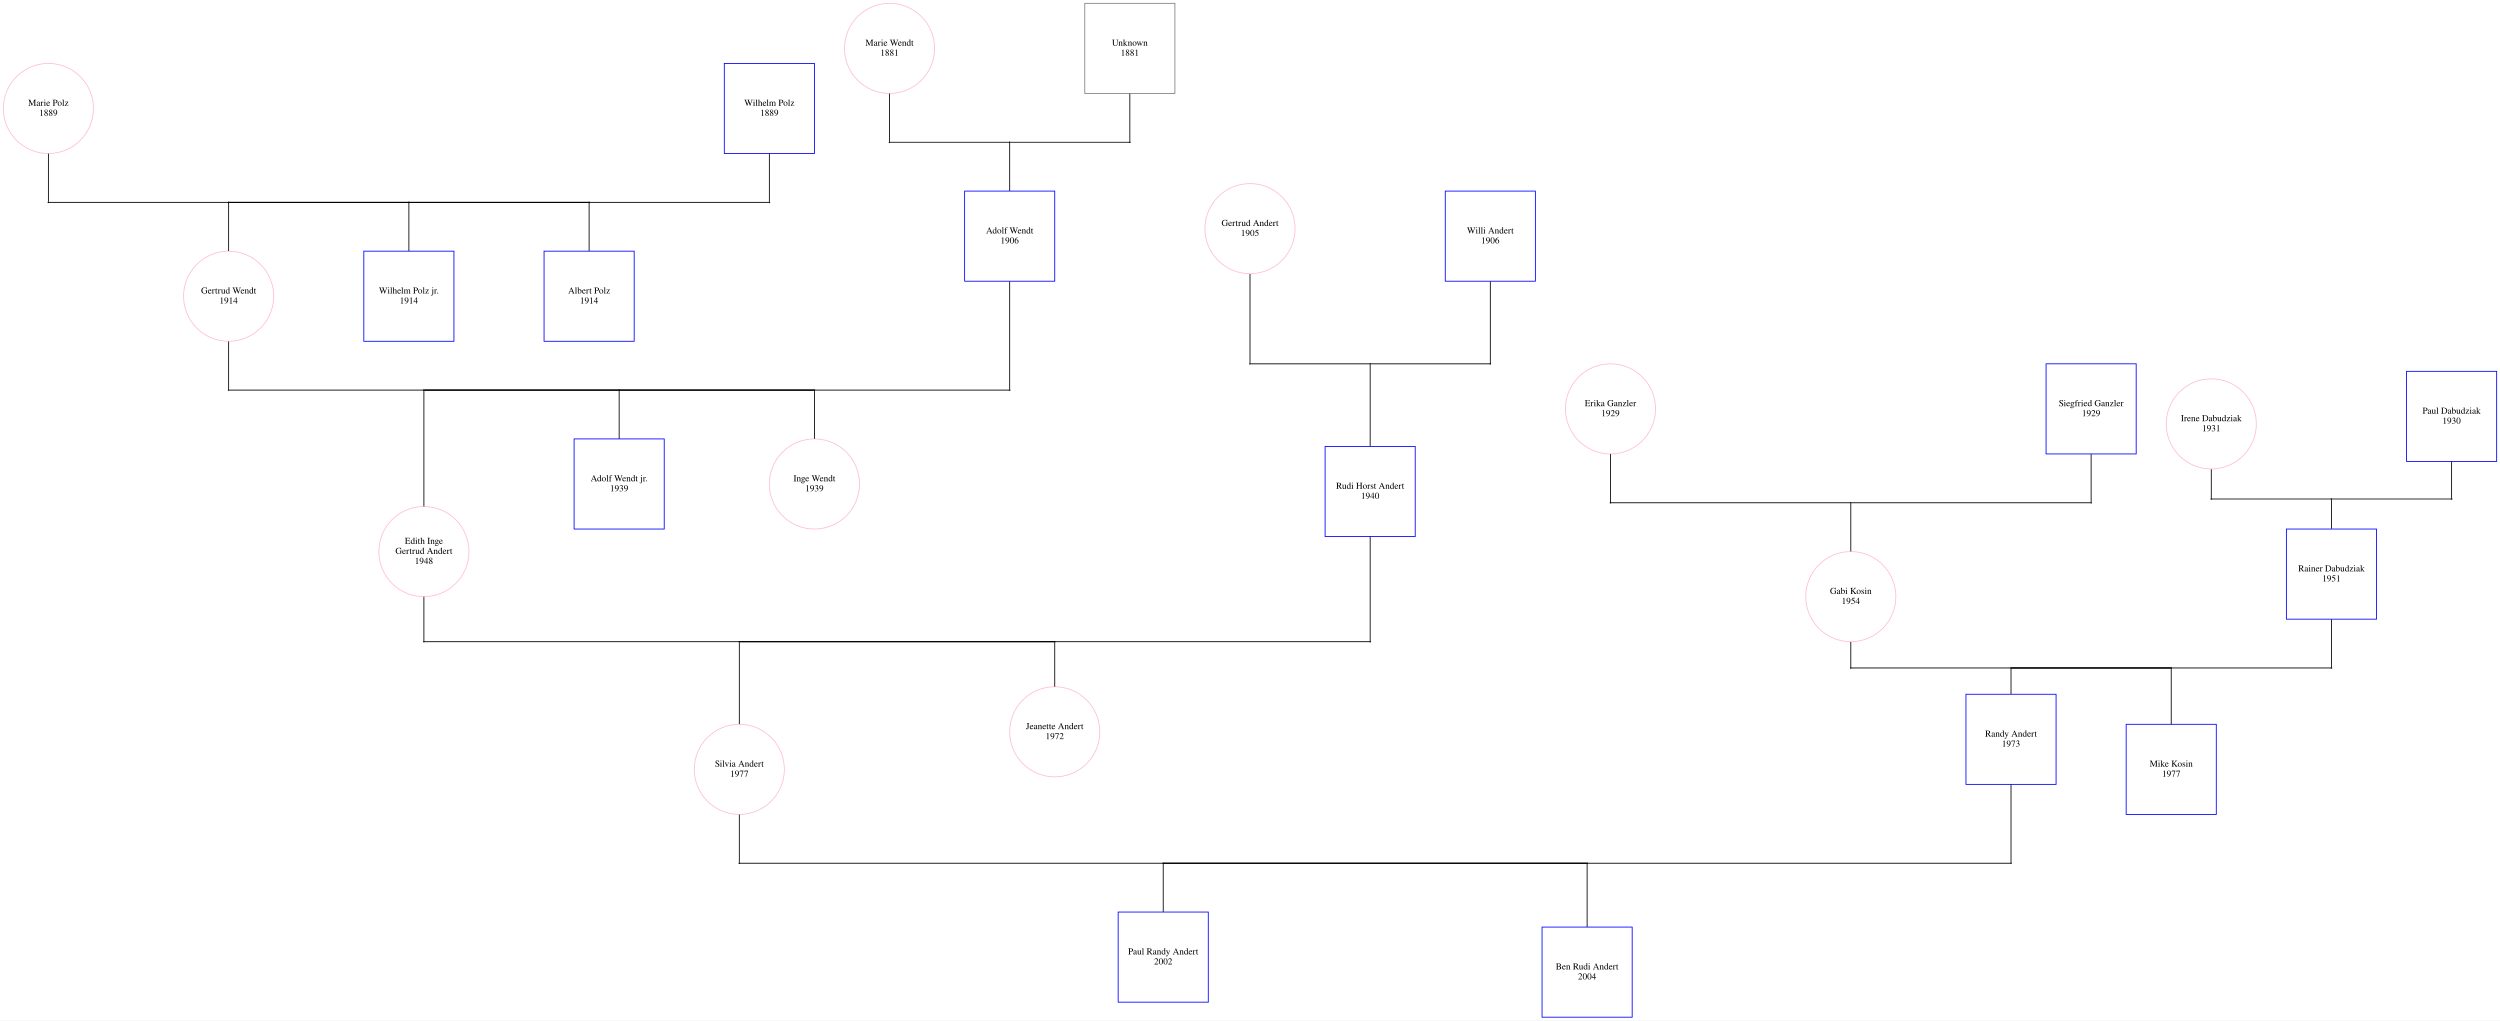
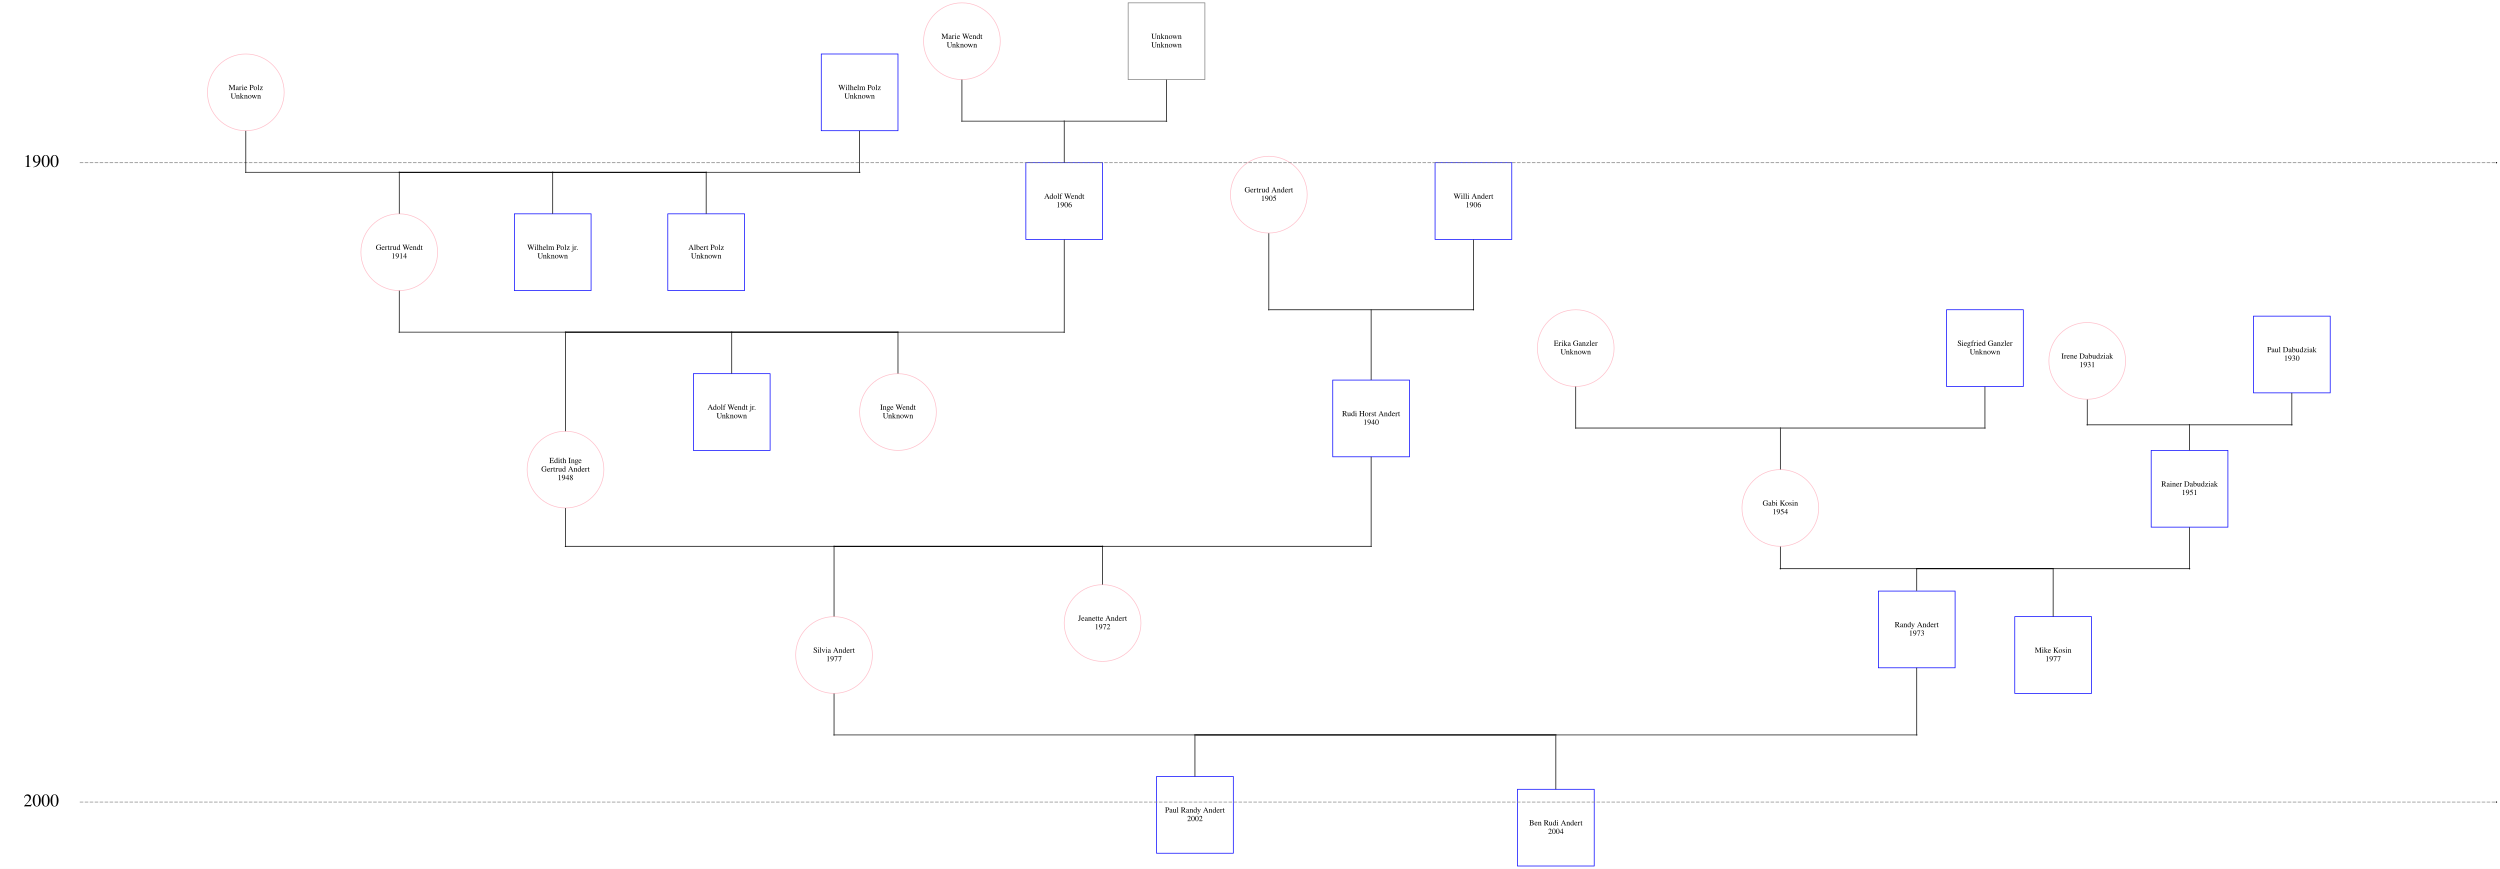
- <svg xmlns="http://www.w3.org/2000/svg" width="2996pt" height="1223pt" viewBox="0.00 0.00 2996.00 1223.00">
+ <svg xmlns="http://www.w3.org/2000/svg" width="3519pt" height="1223pt" viewBox="0.00 0.00 3519.00 1223.00">
  <g id="graph0" class="graph" transform="scale(1 1) rotate(0) translate(4 1219)">
-     <polygon fill="white" stroke="transparent" points="-4,4 -4,-1219 2992,-1219 2992,4 -4,4" />
+     <polygon fill="white" stroke="transparent" points="-4,4 -4,-1219 3515,-1219 3515,4 -4,4" />
    <g id="node1" class="node">
-       <ellipse fill="none" stroke="pink" cx="54" cy="-1089" rx="54" ry="54" />
-       <text text-anchor="middle" x="54" y="-1092.2" font-family="Times,serif" font-size="11.00">Marie Polz</text>
-       <text text-anchor="middle" x="54" y="-1080.2" font-family="Times,serif" font-size="11.00">1889</text>
+       <polygon fill="none" stroke="blue" points="2240,-108 2132,-108 2132,0 2240,0 2240,-108" />
+       <text text-anchor="middle" x="2186" y="-57.2" font-family="Times,serif" font-size="11.00">Ben Rudi Andert</text>
+       <text text-anchor="middle" x="2186" y="-45.2" font-family="Times,serif" font-size="11.00">2004</text>
    </g>
    <g id="node2" class="node">
-       <ellipse fill="none" stroke="pink" cx="1062" cy="-1161" rx="54" ry="54" />
-       <text text-anchor="middle" x="1062" y="-1164.2" font-family="Times,serif" font-size="11.00">Marie Wendt</text>
-       <text text-anchor="middle" x="1062" y="-1152.2" font-family="Times,serif" font-size="11.00">1881</text>
+       <polygon fill="none" stroke="blue" points="1980,-684 1872,-684 1872,-576 1980,-576 1980,-684" />
+       <text text-anchor="middle" x="1926" y="-633.2" font-family="Times,serif" font-size="11.00">Rudi Horst Andert</text>
+       <text text-anchor="middle" x="1926" y="-621.2" font-family="Times,serif" font-size="11.00">1940</text>
+     </g>
+     <g id="node35" class="node">
+       <ellipse fill="none" stroke="black" cx="1926" cy="-450" rx="0.5" ry="0.5" />
+     </g>
+     <g id="edge10" class="edge">
+       <path fill="none" stroke="black" d="M1926,-575.99C1926,-526.29 1926,-459.04 1926,-450.83" />
    </g>
    <g id="node3" class="node">
-       <ellipse fill="none" stroke="pink" cx="270" cy="-864" rx="54" ry="54" />
-       <text text-anchor="middle" x="270" y="-867.2" font-family="Times,serif" font-size="11.00">Gertrud Wendt</text>
-       <text text-anchor="middle" x="270" y="-855.2" font-family="Times,serif" font-size="11.00">1914</text>
+       <polygon fill="none" stroke="blue" points="1260,-1143 1152,-1143 1152,-1035 1260,-1035 1260,-1143" />
+       <text text-anchor="middle" x="1206" y="-1092.2" font-family="Times,serif" font-size="11.00">Wilhelm Polz</text>
+       <text text-anchor="middle" x="1206" y="-1080.2" font-family="Times,serif" font-size="11.00">Unknown</text>
+     </g>
+     <g id="node44" class="node">
+       <ellipse fill="none" stroke="black" cx="1206" cy="-976.5" rx="0.5" ry="0.5" />
+     </g>
+     <g id="edge26" class="edge">
+       <path fill="none" stroke="black" d="M1206,-1034.73C1206,-1008.66 1206,-982.02 1206,-977.25" />
    </g>
    <g id="node4" class="node">
-       <polygon fill="none" stroke="blue" points="2556,-783 2448,-783 2448,-675 2556,-675 2556,-783" />
-       <text text-anchor="middle" x="2502" y="-732.2" font-family="Times,serif" font-size="11.00">Siegfried Ganzler</text>
-       <text text-anchor="middle" x="2502" y="-720.2" font-family="Times,serif" font-size="11.00">1929</text>
+       <ellipse fill="none" stroke="pink" cx="1782" cy="-945" rx="54" ry="54" />
+       <text text-anchor="middle" x="1782" y="-948.2" font-family="Times,serif" font-size="11.00">Gertrud Andert</text>
+       <text text-anchor="middle" x="1782" y="-936.2" font-family="Times,serif" font-size="11.00">1905</text>
+     </g>
+     <g id="node5" class="node">
+       <ellipse fill="none" stroke="pink" cx="2934" cy="-711" rx="54" ry="54" />
+       <text text-anchor="middle" x="2934" y="-714.2" font-family="Times,serif" font-size="11.00">Irene Dabudziak</text>
+       <text text-anchor="middle" x="2934" y="-702.2" font-family="Times,serif" font-size="11.00">1931</text>
+     </g>
+     <g id="node6" class="node">
+       <ellipse fill="none" stroke="pink" cx="2502" cy="-504" rx="54" ry="54" />
+       <text text-anchor="middle" x="2502" y="-507.2" font-family="Times,serif" font-size="11.00">Gabi Kosin</text>
+       <text text-anchor="middle" x="2502" y="-495.2" font-family="Times,serif" font-size="11.00">1954</text>
+     </g>
+     <g id="node7" class="node">
+       <polygon fill="none" stroke="blue" points="2124,-990 2016,-990 2016,-882 2124,-882 2124,-990" />
+       <text text-anchor="middle" x="2070" y="-939.2" font-family="Times,serif" font-size="11.00">Willi Andert</text>
+       <text text-anchor="middle" x="2070" y="-927.2" font-family="Times,serif" font-size="11.00">1906</text>
+     </g>
+     <g id="node52" class="node">
+       <ellipse fill="none" stroke="black" cx="2070" cy="-783" rx="0.5" ry="0.5" />
+     </g>
+     <g id="edge40" class="edge">
+       <path fill="none" stroke="black" d="M2070,-881.63C2070,-840.4 2070,-789.79 2070,-783.62" />
+     </g>
+     <g id="node8" class="node">
+       <ellipse fill="none" stroke="pink" cx="2214" cy="-729" rx="54" ry="54" />
+       <text text-anchor="middle" x="2214" y="-732.2" font-family="Times,serif" font-size="11.00">Erika Ganzler</text>
+       <text text-anchor="middle" x="2214" y="-720.2" font-family="Times,serif" font-size="11.00">Unknown</text>
+     </g>
+     <g id="node9" class="node">
+       <ellipse fill="none" stroke="pink" cx="558" cy="-864" rx="54" ry="54" />
+       <text text-anchor="middle" x="558" y="-867.2" font-family="Times,serif" font-size="11.00">Gertrud Wendt</text>
+       <text text-anchor="middle" x="558" y="-855.2" font-family="Times,serif" font-size="11.00">1914</text>
+     </g>
+     <g id="node10" class="node">
+       <ellipse fill="none" stroke="pink" cx="792" cy="-558" rx="54" ry="54" />
+       <text text-anchor="middle" x="792" y="-567.2" font-family="Times,serif" font-size="11.00">Edith Inge</text>
+       <text text-anchor="middle" x="792" y="-555.2" font-family="Times,serif" font-size="11.00">Gertrud Andert </text>
+       <text text-anchor="middle" x="792" y="-543.2" font-family="Times,serif" font-size="11.00">1948</text>
+     </g>
+     <g id="node11" class="node">
+       <polygon fill="none" stroke="blue" points="2844,-783 2736,-783 2736,-675 2844,-675 2844,-783" />
+       <text text-anchor="middle" x="2790" y="-732.2" font-family="Times,serif" font-size="11.00">Siegfried Ganzler</text>
+       <text text-anchor="middle" x="2790" y="-720.2" font-family="Times,serif" font-size="11.00">Unknown</text>
+     </g>
+     <g id="node59" class="node">
+       <ellipse fill="none" stroke="black" cx="2790" cy="-616.5" rx="0.5" ry="0.5" />
+     </g>
+     <g id="edge52" class="edge">
+       <path fill="none" stroke="black" d="M2790,-674.73C2790,-648.66 2790,-622.02 2790,-617.25" />
+     </g>
+     <g id="node12" class="node">
+       <polygon fill="none" stroke="blue" points="828,-918 720,-918 720,-810 828,-810 828,-918" />
+       <text text-anchor="middle" x="774" y="-867.2" font-family="Times,serif" font-size="11.00">Wilhelm Polz jr.</text>
+       <text text-anchor="middle" x="774" y="-855.2" font-family="Times,serif" font-size="11.00">Unknown</text>
+     </g>
+     <g id="node13" class="node">
+       <polygon fill="none" stroke="blue" points="3132,-585 3024,-585 3024,-477 3132,-477 3132,-585" />
+       <text text-anchor="middle" x="3078" y="-534.2" font-family="Times,serif" font-size="11.00">Rainer Dabudziak</text>
+       <text text-anchor="middle" x="3078" y="-522.2" font-family="Times,serif" font-size="11.00">1951</text>
    </g>
    <g id="node55" class="node">
+       <ellipse fill="none" stroke="black" cx="3078" cy="-418.5" rx="0.5" ry="0.5" />
+     </g>
+     <g id="edge45" class="edge">
+       <path fill="none" stroke="black" d="M3078,-476.73C3078,-450.66 3078,-424.02 3078,-419.25" />
+     </g>
+     <g id="node14" class="node">
+       <polygon fill="none" stroke="blue" points="3276,-774 3168,-774 3168,-666 3276,-666 3276,-774" />
+       <text text-anchor="middle" x="3222" y="-723.2" font-family="Times,serif" font-size="11.00">Paul Dabudziak</text>
+       <text text-anchor="middle" x="3222" y="-711.2" font-family="Times,serif" font-size="11.00">1930</text>
+     </g>
+     <g id="node62" class="node">
+       <ellipse fill="none" stroke="black" cx="3222" cy="-621" rx="0.5" ry="0.5" />
+     </g>
+     <g id="edge57" class="edge">
+       <path fill="none" stroke="black" d="M3222,-665.87C3222,-644.92 3222,-625.09 3222,-621.56" />
+     </g>
+     <g id="node15" class="node">
+       <ellipse fill="none" stroke="pink" cx="1170" cy="-297" rx="54" ry="54" />
+       <text text-anchor="middle" x="1170" y="-300.2" font-family="Times,serif" font-size="11.00">Silvia Andert</text>
+       <text text-anchor="middle" x="1170" y="-288.2" font-family="Times,serif" font-size="11.00">1977</text>
+     </g>
+     <g id="node16" class="node">
+       <ellipse fill="none" stroke="pink" cx="342" cy="-1089" rx="54" ry="54" />
+       <text text-anchor="middle" x="342" y="-1092.2" font-family="Times,serif" font-size="11.00">Marie Polz</text>
+       <text text-anchor="middle" x="342" y="-1080.2" font-family="Times,serif" font-size="11.00">Unknown</text>
+     </g>
+     <g id="node17" class="node">
+       <polygon fill="none" stroke="blue" points="1548,-990 1440,-990 1440,-882 1548,-882 1548,-990" />
+       <text text-anchor="middle" x="1494" y="-939.2" font-family="Times,serif" font-size="11.00">Adolf Wendt</text>
+       <text text-anchor="middle" x="1494" y="-927.2" font-family="Times,serif" font-size="11.00">1906</text>
+     </g>
+     <g id="node39" class="node">
+       <ellipse fill="none" stroke="black" cx="1494" cy="-751.5" rx="0.5" ry="0.5" />
+     </g>
+     <g id="edge17" class="edge">
+       <path fill="none" stroke="black" d="M1494,-881.64C1494,-830.62 1494,-760.88 1494,-752.36" />
+     </g>
+     <g id="node18" class="node">
+       <ellipse fill="none" stroke="pink" cx="1260" cy="-639" rx="54" ry="54" />
+       <text text-anchor="middle" x="1260" y="-642.2" font-family="Times,serif" font-size="11.00">Inge Wendt</text>
+       <text text-anchor="middle" x="1260" y="-630.2" font-family="Times,serif" font-size="11.00">Unknown</text>
+     </g>
+     <g id="node19" class="node">
+       <ellipse fill="none" stroke="pink" cx="1548" cy="-342" rx="54" ry="54" />
+       <text text-anchor="middle" x="1548" y="-345.2" font-family="Times,serif" font-size="11.00">Jeanette Andert</text>
+       <text text-anchor="middle" x="1548" y="-333.2" font-family="Times,serif" font-size="11.00">1972</text>
+     </g>
+     <g id="node20" class="node">
+       <polygon fill="none" stroke="blue" points="1044,-918 936,-918 936,-810 1044,-810 1044,-918" />
+       <text text-anchor="middle" x="990" y="-867.2" font-family="Times,serif" font-size="11.00">Albert Polz</text>
+       <text text-anchor="middle" x="990" y="-855.2" font-family="Times,serif" font-size="11.00">Unknown</text>
+     </g>
+     <g id="node21" class="node">
+       <polygon fill="none" stroke="blue" points="2748,-387 2640,-387 2640,-279 2748,-279 2748,-387" />
+       <text text-anchor="middle" x="2694" y="-336.2" font-family="Times,serif" font-size="11.00">Randy Andert</text>
+       <text text-anchor="middle" x="2694" y="-324.2" font-family="Times,serif" font-size="11.00">1973</text>
+     </g>
+     <g id="node31" class="node">
+       <ellipse fill="none" stroke="black" cx="2694" cy="-184.5" rx="0.5" ry="0.5" />
+     </g>
+     <g id="edge3" class="edge">
+       <path fill="none" stroke="black" d="M2694,-278.97C2694,-239.16 2694,-190.96 2694,-185.09" />
+     </g>
+     <g id="node22" class="node">
+       <polygon fill="none" stroke="blue" points="2940,-351 2832,-351 2832,-243 2940,-243 2940,-351" />
+       <text text-anchor="middle" x="2886" y="-300.2" font-family="Times,serif" font-size="11.00">Mike Kosin</text>
+       <text text-anchor="middle" x="2886" y="-288.2" font-family="Times,serif" font-size="11.00">1977</text>
+     </g>
+     <g id="node23" class="node">
+       <polygon fill="none" stroke="blue" points="1732,-126 1624,-126 1624,-18 1732,-18 1732,-126" />
+       <text text-anchor="middle" x="1678" y="-75.2" font-family="Times,serif" font-size="11.00">Paul Randy Andert</text>
+       <text text-anchor="middle" x="1678" y="-63.2" font-family="Times,serif" font-size="11.00">2002</text>
+     </g>
+     <g id="node24" class="node">
+       <polygon fill="none" stroke="blue" points="1080,-693 972,-693 972,-585 1080,-585 1080,-693" />
+       <text text-anchor="middle" x="1026" y="-642.2" font-family="Times,serif" font-size="11.00">Adolf Wendt jr.</text>
+       <text text-anchor="middle" x="1026" y="-630.2" font-family="Times,serif" font-size="11.00">Unknown</text>
+     </g>
+     <g id="node25" class="node">
+       <ellipse fill="none" stroke="pink" cx="1350" cy="-1161" rx="54" ry="54" />
+       <text text-anchor="middle" x="1350" y="-1164.2" font-family="Times,serif" font-size="11.00">Marie Wendt</text>
+       <text text-anchor="middle" x="1350" y="-1152.2" font-family="Times,serif" font-size="11.00">Unknown</text>
+     </g>
+     <g id="node26" class="node">
+       <polygon fill="none" stroke="grey" points="1692,-1215 1584,-1215 1584,-1107 1692,-1107 1692,-1215" />
+       <text text-anchor="middle" x="1638" y="-1164.2" font-family="Times,serif" font-size="11.00">Unknown  </text>
+       <text text-anchor="middle" x="1638" y="-1152.2" font-family="Times,serif" font-size="11.00">Unknown</text>
+     </g>
+     <g id="node49" class="node">
+       <ellipse fill="none" stroke="black" cx="1638" cy="-1048.5" rx="0.5" ry="0.5" />
+     </g>
+     <g id="edge35" class="edge">
+       <path fill="none" stroke="black" d="M1638,-1106.73C1638,-1080.66 1638,-1054.02 1638,-1049.25" />
+     </g>
+     <g id="node27" class="node">
+       <text text-anchor="middle" x="54" y="-984" font-family="Times,serif" font-size="25.00">1900</text>
+     </g>
+     <g id="node29" class="node">
+       <ellipse fill="none" stroke="black" cx="3510" cy="-990" rx="0.5" ry="0.5" />
+     </g>
+     <g id="edge1" class="edge">
+       <path fill="none" stroke="grey" stroke-dasharray="5,2" d="M108.29,-990C544.53,-990 3463.87,-990 3509.46,-990" />
+     </g>
+     <g id="node28" class="node">
+       <text text-anchor="middle" x="54" y="-84" font-family="Times,serif" font-size="25.00">2000</text>
+     </g>
+     <g id="node30" class="node">
+       <ellipse fill="none" stroke="black" cx="3510" cy="-90" rx="0.5" ry="0.5" />
+     </g>
+     <g id="edge2" class="edge">
+       <path fill="none" stroke="grey" stroke-dasharray="5,2" d="M108.29,-90C544.53,-90 3463.87,-90 3509.46,-90" />
+     </g>
+     <g id="node33" class="node">
+       <ellipse fill="none" stroke="black" cx="1678" cy="-184.5" rx="0.5" ry="0.5" />
+     </g>
+     <g id="edge4" class="edge">
+       <path fill="none" stroke="black" d="M2693.26,-184.5C2662.98,-184.5 1708.53,-184.5 1678.71,-184.5" />
+     </g>
+     <g id="node32" class="node">
+       <ellipse fill="none" stroke="black" cx="1170" cy="-184.5" rx="0.5" ry="0.5" />
+     </g>
+     <g id="edge7" class="edge">
+       <path fill="none" stroke="black" d="M1170,-185.22C1170,-189.9 1170,-216.66 1170,-242.82" />
+     </g>
+     <g id="edge8" class="edge">
+       <path fill="none" stroke="black" d="M1678,-183.78C1678,-179.1 1678,-152.34 1678,-126.18" />
+     </g>
+     <g id="node34" class="node">
+       <ellipse fill="none" stroke="black" cx="2186" cy="-184.5" rx="0.5" ry="0.5" />
+     </g>
+     <g id="edge5" class="edge">
+       <path fill="none" stroke="black" d="M1678.82,-184.5C1701,-184.5 2163.54,-184.5 2185.21,-184.5" />
+     </g>
+     <g id="edge9" class="edge">
+       <path fill="none" stroke="black" d="M2186,-183.67C2186,-177.72 2186,-141 2186,-108.15" />
+     </g>
+     <g id="edge6" class="edge">
+       <path fill="none" stroke="black" d="M2185.26,-184.5C2154.98,-184.5 1200.53,-184.5 1170.71,-184.5" />
+     </g>
+     <g id="node37" class="node">
+       <ellipse fill="none" stroke="black" cx="1170" cy="-450" rx="0.5" ry="0.5" />
+     </g>
+     <g id="edge11" class="edge">
+       <path fill="none" stroke="black" d="M1925.45,-450C1902.92,-450 1192.72,-450 1170.53,-450" />
+     </g>
+     <g id="node36" class="node">
+       <ellipse fill="none" stroke="black" cx="792" cy="-450" rx="0.5" ry="0.5" />
+     </g>
+     <g id="edge14" class="edge">
+       <path fill="none" stroke="black" d="M792,-450.69C792,-455.06 792,-479.45 792,-503.88" />
+     </g>
+     <g id="edge15" class="edge">
+       <path fill="none" stroke="black" d="M1170,-449.32C1170,-442.89 1170,-392.35 1170,-351.22" />
+     </g>
+     <g id="node38" class="node">
+       <ellipse fill="none" stroke="black" cx="1548" cy="-450" rx="0.5" ry="0.5" />
+     </g>
+     <g id="edge12" class="edge">
+       <path fill="none" stroke="black" d="M1170.61,-450C1187.12,-450 1531.29,-450 1547.41,-450" />
+     </g>
+     <g id="edge16" class="edge">
+       <path fill="none" stroke="black" d="M1548,-449.31C1548,-444.94 1548,-420.55 1548,-396.12" />
+     </g>
+     <g id="edge13" class="edge">
+       <path fill="none" stroke="black" d="M1547.45,-450C1524.92,-450 814.72,-450 792.53,-450" />
+     </g>
+     <g id="node41" class="node">
+       <ellipse fill="none" stroke="black" cx="792" cy="-751.5" rx="0.5" ry="0.5" />
+     </g>
+     <g id="edge18" class="edge">
+       <path fill="none" stroke="black" d="M1493.49,-751.5C1472.65,-751.5 818.32,-751.5 792.77,-751.5" />
+     </g>
+     <g id="node40" class="node">
+       <ellipse fill="none" stroke="black" cx="558" cy="-751.5" rx="0.5" ry="0.5" />
+     </g>
+     <g id="edge22" class="edge">
+       <path fill="none" stroke="black" d="M558,-752.22C558,-756.9 558,-783.66 558,-809.82" />
+     </g>
+     <g id="edge23" class="edge">
+       <path fill="none" stroke="black" d="M792,-750.94C792,-743.67 792,-666.53 792,-612.03" />
+     </g>
+     <g id="node42" class="node">
+       <ellipse fill="none" stroke="black" cx="1026" cy="-751.5" rx="0.5" ry="0.5" />
+     </g>
+     <g id="edge19" class="edge">
+       <path fill="none" stroke="black" d="M792.67,-751.5C805.97,-751.5 1012.48,-751.5 1025.37,-751.5" />
+     </g>
+     <g id="edge24" class="edge">
+       <path fill="none" stroke="black" d="M1026,-750.78C1026,-746.1 1026,-719.34 1026,-693.18" />
+     </g>
+     <g id="node43" class="node">
+       <ellipse fill="none" stroke="black" cx="1260" cy="-751.5" rx="0.5" ry="0.5" />
+     </g>
+     <g id="edge20" class="edge">
+       <path fill="none" stroke="black" d="M1026.67,-751.5C1039.97,-751.5 1246.48,-751.5 1259.37,-751.5" />
+     </g>
+     <g id="edge25" class="edge">
+       <path fill="none" stroke="black" d="M1260,-750.78C1260,-746.1 1260,-719.34 1260,-693.18" />
+     </g>
+     <g id="edge21" class="edge">
+       <path fill="none" stroke="black" d="M1259.49,-751.5C1238.65,-751.5 584.32,-751.5 558.77,-751.5" />
+     </g>
+     <g id="node46" class="node">
+       <ellipse fill="none" stroke="black" cx="558" cy="-976.5" rx="0.5" ry="0.5" />
+     </g>
+     <g id="edge27" class="edge">
+       <path fill="none" stroke="black" d="M1205.27,-976.5C1181.41,-976.5 582.11,-976.5 558.7,-976.5" />
+     </g>
+     <g id="node45" class="node">
+       <ellipse fill="none" stroke="black" cx="342" cy="-976.5" rx="0.5" ry="0.5" />
+     </g>
+     <g id="edge31" class="edge">
+       <path fill="none" stroke="black" d="M342,-977.22C342,-981.9 342,-1008.66 342,-1034.82" />
+     </g>
+     <g id="edge32" class="edge">
+       <path fill="none" stroke="black" d="M558,-975.78C558,-971.1 558,-944.34 558,-918.18" />
+     </g>
+     <g id="node47" class="node">
+       <ellipse fill="none" stroke="black" cx="774" cy="-976.5" rx="0.5" ry="0.5" />
+     </g>
+     <g id="edge28" class="edge">
+       <path fill="none" stroke="black" d="M558.62,-976.5C570.89,-976.5 761.52,-976.5 773.42,-976.5" />
+     </g>
+     <g id="edge33" class="edge">
+       <path fill="none" stroke="black" d="M774,-975.78C774,-971.1 774,-944.34 774,-918.18" />
+     </g>
+     <g id="node48" class="node">
+       <ellipse fill="none" stroke="black" cx="990" cy="-976.5" rx="0.5" ry="0.5" />
+     </g>
+     <g id="edge29" class="edge">
+       <path fill="none" stroke="black" d="M774.62,-976.5C786.89,-976.5 977.52,-976.5 989.42,-976.5" />
+     </g>
+     <g id="edge34" class="edge">
+       <path fill="none" stroke="black" d="M990,-975.78C990,-971.1 990,-944.34 990,-918.18" />
+     </g>
+     <g id="edge30" class="edge">
+       <path fill="none" stroke="black" d="M989.27,-976.5C965.41,-976.5 366.11,-976.5 342.7,-976.5" />
+     </g>
+     <g id="node51" class="node">
+       <ellipse fill="none" stroke="black" cx="1494" cy="-1048.5" rx="0.5" ry="0.5" />
+     </g>
+     <g id="edge36" class="edge">
+       <path fill="none" stroke="black" d="M1637.36,-1048.5C1627.46,-1048.5 1506.2,-1048.5 1494.85,-1048.5" />
+     </g>
+     <g id="node50" class="node">
+       <ellipse fill="none" stroke="black" cx="1350" cy="-1048.5" rx="0.5" ry="0.5" />
+     </g>
+     <g id="edge38" class="edge">
+       <path fill="none" stroke="black" d="M1350,-1049.22C1350,-1053.9 1350,-1080.66 1350,-1106.82" />
+     </g>
+     <g id="edge39" class="edge">
+       <path fill="none" stroke="black" d="M1494,-1047.78C1494,-1043.1 1494,-1016.34 1494,-990.18" />
+     </g>
+     <g id="edge37" class="edge">
+       <path fill="none" stroke="black" d="M1493.36,-1048.5C1483.46,-1048.5 1362.2,-1048.5 1350.85,-1048.5" />
+     </g>
+     <g id="node54" class="node">
+       <ellipse fill="none" stroke="black" cx="1926" cy="-783" rx="0.5" ry="0.5" />
+     </g>
+     <g id="edge41" class="edge">
+       <path fill="none" stroke="black" d="M2069.36,-783C2059.46,-783 1938.2,-783 1926.85,-783" />
+     </g>
+     <g id="node53" class="node">
+       <ellipse fill="none" stroke="black" cx="1782" cy="-783" rx="0.5" ry="0.5" />
+     </g>
+     <g id="edge43" class="edge">
+       <path fill="none" stroke="black" d="M1782,-783.72C1782,-790.68 1782,-846.58 1782,-890.64" />
+     </g>
+     <g id="edge44" class="edge">
+       <path fill="none" stroke="black" d="M1926,-782.32C1926,-775.89 1926,-725.35 1926,-684.22" />
+     </g>
+     <g id="edge42" class="edge">
+       <path fill="none" stroke="black" d="M1925.36,-783C1915.46,-783 1794.2,-783 1782.85,-783" />
+     </g>
+     <g id="node57" class="node">
+       <ellipse fill="none" stroke="black" cx="2694" cy="-418.5" rx="0.5" ry="0.5" />
+     </g>
+     <g id="edge46" class="edge">
+       <path fill="none" stroke="black" d="M3077.38,-418.5C3060.61,-418.5 2710.97,-418.5 2694.59,-418.5" />
+     </g>
+     <g id="node56" class="node">
+       <ellipse fill="none" stroke="black" cx="2502" cy="-418.5" rx="0.5" ry="0.5" />
+     </g>
+     <g id="edge49" class="edge">
+       <path fill="none" stroke="black" d="M2502,-419.05C2502,-421.81 2502,-434.67 2502,-449.59" />
+     </g>
+     <g id="edge50" class="edge">
+       <path fill="none" stroke="black" d="M2694,-417.95C2694,-415.19 2694,-402.33 2694,-387.41" />
+     </g>
+     <g id="node58" class="node">
+       <ellipse fill="none" stroke="black" cx="2886" cy="-418.5" rx="0.5" ry="0.5" />
+     </g>
+     <g id="edge47" class="edge">
+       <path fill="none" stroke="black" d="M2694.55,-418.5C2705.46,-418.5 2874.9,-418.5 2885.48,-418.5" />
+     </g>
+     <g id="edge51" class="edge">
+       <path fill="none" stroke="black" d="M2886,-417.72C2886,-412.41 2886,-380.7 2886,-351.12" />
+     </g>
+     <g id="edge48" class="edge">
+       <path fill="none" stroke="black" d="M2885.38,-418.5C2868.61,-418.5 2518.97,-418.5 2502.59,-418.5" />
+     </g>
+     <g id="node61" class="node">
      <ellipse fill="none" stroke="black" cx="2502" cy="-616.5" rx="0.5" ry="0.5" />
    </g>
-     <g id="edge50" class="edge">
-       <path fill="none" stroke="black" d="M2502,-674.73C2502,-648.66 2502,-622.02 2502,-617.25" />
-     </g>
-     <g id="node5" class="node">
-       <ellipse fill="none" stroke="pink" cx="2214" cy="-504" rx="54" ry="54" />
-       <text text-anchor="middle" x="2214" y="-507.2" font-family="Times,serif" font-size="11.00">Gabi Kosin</text>
-       <text text-anchor="middle" x="2214" y="-495.2" font-family="Times,serif" font-size="11.00">1954</text>
-     </g>
-     <g id="node6" class="node">
-       <polygon fill="none" stroke="blue" points="2988,-774 2880,-774 2880,-666 2988,-666 2988,-774" />
-       <text text-anchor="middle" x="2934" y="-723.2" font-family="Times,serif" font-size="11.00">Paul Dabudziak</text>
-       <text text-anchor="middle" x="2934" y="-711.2" font-family="Times,serif" font-size="11.00">1930</text>
-     </g>
-     <g id="node58" class="node">
+     <g id="edge53" class="edge">
+       <path fill="none" stroke="black" d="M2789.17,-616.5C2772.81,-616.5 2518.65,-616.5 2502.78,-616.5" />
+     </g>
+     <g id="node60" class="node">
+       <ellipse fill="none" stroke="black" cx="2214" cy="-616.5" rx="0.5" ry="0.5" />
+     </g>
+     <g id="edge55" class="edge">
+       <path fill="none" stroke="black" d="M2214,-617.22C2214,-621.9 2214,-648.66 2214,-674.82" />
+     </g>
+     <g id="edge56" class="edge">
+       <path fill="none" stroke="black" d="M2502,-615.78C2502,-611.1 2502,-584.34 2502,-558.18" />
+     </g>
+     <g id="edge54" class="edge">
+       <path fill="none" stroke="black" d="M2501.17,-616.5C2484.81,-616.5 2230.65,-616.5 2214.78,-616.5" />
+     </g>
+     <g id="node64" class="node">
+       <ellipse fill="none" stroke="black" cx="3078" cy="-621" rx="0.5" ry="0.5" />
+     </g>
+     <g id="edge58" class="edge">
+       <path fill="none" stroke="black" d="M3221.36,-621C3211.46,-621 3090.2,-621 3078.85,-621" />
+     </g>
+     <g id="node63" class="node">
      <ellipse fill="none" stroke="black" cx="2934" cy="-621" rx="0.5" ry="0.5" />
    </g>
-     <g id="edge55" class="edge">
-       <path fill="none" stroke="black" d="M2934,-665.87C2934,-644.92 2934,-625.09 2934,-621.56" />
-     </g>
-     <g id="node7" class="node">
-       <ellipse fill="none" stroke="pink" cx="882" cy="-297" rx="54" ry="54" />
-       <text text-anchor="middle" x="882" y="-300.2" font-family="Times,serif" font-size="11.00">Silvia Andert</text>
-       <text text-anchor="middle" x="882" y="-288.2" font-family="Times,serif" font-size="11.00">1977</text>
-     </g>
-     <g id="node8" class="node">
-       <ellipse fill="none" stroke="pink" cx="1260" cy="-342" rx="54" ry="54" />
-       <text text-anchor="middle" x="1260" y="-345.2" font-family="Times,serif" font-size="11.00">Jeanette Andert</text>
-       <text text-anchor="middle" x="1260" y="-333.2" font-family="Times,serif" font-size="11.00">1972</text>
-     </g>
-     <g id="node9" class="node">
-       <polygon fill="none" stroke="blue" points="2460,-387 2352,-387 2352,-279 2460,-279 2460,-387" />
-       <text text-anchor="middle" x="2406" y="-336.2" font-family="Times,serif" font-size="11.00">Randy Andert</text>
-       <text text-anchor="middle" x="2406" y="-324.2" font-family="Times,serif" font-size="11.00">1973</text>
-     </g>
-     <g id="node27" class="node">
-       <ellipse fill="none" stroke="black" cx="2406" cy="-184.5" rx="0.5" ry="0.5" />
-     </g>
-     <g id="edge1" class="edge">
-       <path fill="none" stroke="black" d="M2406,-278.97C2406,-239.16 2406,-190.96 2406,-185.09" />
-     </g>
-     <g id="node10" class="node">
-       <ellipse fill="none" stroke="pink" cx="972" cy="-639" rx="54" ry="54" />
-       <text text-anchor="middle" x="972" y="-642.2" font-family="Times,serif" font-size="11.00">Inge Wendt</text>
-       <text text-anchor="middle" x="972" y="-630.2" font-family="Times,serif" font-size="11.00">1939</text>
-     </g>
-     <g id="node11" class="node">
-       <polygon fill="none" stroke="blue" points="2652,-351 2544,-351 2544,-243 2652,-243 2652,-351" />
-       <text text-anchor="middle" x="2598" y="-300.2" font-family="Times,serif" font-size="11.00">Mike Kosin</text>
-       <text text-anchor="middle" x="2598" y="-288.2" font-family="Times,serif" font-size="11.00">1977</text>
-     </g>
-     <g id="node12" class="node">
-       <ellipse fill="none" stroke="pink" cx="1494" cy="-945" rx="54" ry="54" />
-       <text text-anchor="middle" x="1494" y="-948.2" font-family="Times,serif" font-size="11.00">Gertrud Andert</text>
-       <text text-anchor="middle" x="1494" y="-936.2" font-family="Times,serif" font-size="11.00">1905</text>
-     </g>
-     <g id="node13" class="node">
-       <polygon fill="none" stroke="blue" points="1444,-126 1336,-126 1336,-18 1444,-18 1444,-126" />
-       <text text-anchor="middle" x="1390" y="-75.2" font-family="Times,serif" font-size="11.00">Paul Randy Andert</text>
-       <text text-anchor="middle" x="1390" y="-63.2" font-family="Times,serif" font-size="11.00">2002</text>
-     </g>
-     <g id="node14" class="node">
-       <ellipse fill="none" stroke="pink" cx="504" cy="-558" rx="54" ry="54" />
-       <text text-anchor="middle" x="504" y="-567.2" font-family="Times,serif" font-size="11.00">Edith Inge</text>
-       <text text-anchor="middle" x="504" y="-555.2" font-family="Times,serif" font-size="11.00">Gertrud Andert </text>
-       <text text-anchor="middle" x="504" y="-543.2" font-family="Times,serif" font-size="11.00">1948</text>
-     </g>
-     <g id="node15" class="node">
-       <polygon fill="none" stroke="blue" points="756,-918 648,-918 648,-810 756,-810 756,-918" />
-       <text text-anchor="middle" x="702" y="-867.2" font-family="Times,serif" font-size="11.00">Albert Polz</text>
-       <text text-anchor="middle" x="702" y="-855.2" font-family="Times,serif" font-size="11.00">1914</text>
-     </g>
-     <g id="node16" class="node">
-       <polygon fill="none" stroke="blue" points="792,-693 684,-693 684,-585 792,-585 792,-693" />
-       <text text-anchor="middle" x="738" y="-642.2" font-family="Times,serif" font-size="11.00">Adolf Wendt jr.</text>
-       <text text-anchor="middle" x="738" y="-630.2" font-family="Times,serif" font-size="11.00">1939</text>
-     </g>
-     <g id="node17" class="node">
-       <polygon fill="none" stroke="blue" points="972,-1143 864,-1143 864,-1035 972,-1035 972,-1143" />
-       <text text-anchor="middle" x="918" y="-1092.2" font-family="Times,serif" font-size="11.00">Wilhelm Polz</text>
-       <text text-anchor="middle" x="918" y="-1080.2" font-family="Times,serif" font-size="11.00">1889</text>
-     </g>
-     <g id="node40" class="node">
-       <ellipse fill="none" stroke="black" cx="918" cy="-976.5" rx="0.5" ry="0.5" />
-     </g>
-     <g id="edge24" class="edge">
-       <path fill="none" stroke="black" d="M918,-1034.73C918,-1008.66 918,-982.02 918,-977.25" />
-     </g>
-     <g id="node18" class="node">
-       <ellipse fill="none" stroke="pink" cx="1926" cy="-729" rx="54" ry="54" />
-       <text text-anchor="middle" x="1926" y="-732.2" font-family="Times,serif" font-size="11.00">Erika Ganzler</text>
-       <text text-anchor="middle" x="1926" y="-720.2" font-family="Times,serif" font-size="11.00">1929</text>
-     </g>
-     <g id="node19" class="node">
-       <polygon fill="none" stroke="blue" points="1836,-990 1728,-990 1728,-882 1836,-882 1836,-990" />
-       <text text-anchor="middle" x="1782" y="-939.2" font-family="Times,serif" font-size="11.00">Willi Andert</text>
-       <text text-anchor="middle" x="1782" y="-927.2" font-family="Times,serif" font-size="11.00">1906</text>
-     </g>
-     <g id="node48" class="node">
-       <ellipse fill="none" stroke="black" cx="1782" cy="-783" rx="0.5" ry="0.5" />
-     </g>
-     <g id="edge38" class="edge">
-       <path fill="none" stroke="black" d="M1782,-881.63C1782,-840.4 1782,-789.79 1782,-783.62" />
-     </g>
-     <g id="node20" class="node">
-       <ellipse fill="none" stroke="pink" cx="2646" cy="-711" rx="54" ry="54" />
-       <text text-anchor="middle" x="2646" y="-714.2" font-family="Times,serif" font-size="11.00">Irene Dabudziak</text>
-       <text text-anchor="middle" x="2646" y="-702.2" font-family="Times,serif" font-size="11.00">1931</text>
-     </g>
-     <g id="node21" class="node">
-       <polygon fill="none" stroke="blue" points="1952,-108 1844,-108 1844,0 1952,0 1952,-108" />
-       <text text-anchor="middle" x="1898" y="-57.2" font-family="Times,serif" font-size="11.00">Ben Rudi Andert</text>
-       <text text-anchor="middle" x="1898" y="-45.2" font-family="Times,serif" font-size="11.00">2004</text>
-     </g>
-     <g id="node22" class="node">
-       <polygon fill="none" stroke="blue" points="1260,-990 1152,-990 1152,-882 1260,-882 1260,-990" />
-       <text text-anchor="middle" x="1206" y="-939.2" font-family="Times,serif" font-size="11.00">Adolf Wendt</text>
-       <text text-anchor="middle" x="1206" y="-927.2" font-family="Times,serif" font-size="11.00">1906</text>
-     </g>
-     <g id="node35" class="node">
-       <ellipse fill="none" stroke="black" cx="1206" cy="-751.5" rx="0.5" ry="0.5" />
-     </g>
-     <g id="edge15" class="edge">
-       <path fill="none" stroke="black" d="M1206,-881.64C1206,-830.62 1206,-760.88 1206,-752.36" />
-     </g>
-     <g id="node23" class="node">
-       <polygon fill="none" stroke="blue" points="2844,-585 2736,-585 2736,-477 2844,-477 2844,-585" />
-       <text text-anchor="middle" x="2790" y="-534.2" font-family="Times,serif" font-size="11.00">Rainer Dabudziak</text>
-       <text text-anchor="middle" x="2790" y="-522.2" font-family="Times,serif" font-size="11.00">1951</text>
-     </g>
-     <g id="node51" class="node">
-       <ellipse fill="none" stroke="black" cx="2790" cy="-418.5" rx="0.5" ry="0.5" />
-     </g>
-     <g id="edge43" class="edge">
-       <path fill="none" stroke="black" d="M2790,-476.73C2790,-450.66 2790,-424.02 2790,-419.25" />
-     </g>
-     <g id="node24" class="node">
-       <polygon fill="none" stroke="blue" points="540,-918 432,-918 432,-810 540,-810 540,-918" />
-       <text text-anchor="middle" x="486" y="-867.2" font-family="Times,serif" font-size="11.00">Wilhelm Polz jr.</text>
-       <text text-anchor="middle" x="486" y="-855.2" font-family="Times,serif" font-size="11.00">1914</text>
-     </g>
-     <g id="node25" class="node">
-       <polygon fill="none" stroke="blue" points="1692,-684 1584,-684 1584,-576 1692,-576 1692,-684" />
-       <text text-anchor="middle" x="1638" y="-633.2" font-family="Times,serif" font-size="11.00">Rudi Horst Andert</text>
-       <text text-anchor="middle" x="1638" y="-621.2" font-family="Times,serif" font-size="11.00">1940</text>
-     </g>
-     <g id="node31" class="node">
-       <ellipse fill="none" stroke="black" cx="1638" cy="-450" rx="0.5" ry="0.5" />
-     </g>
-     <g id="edge8" class="edge">
-       <path fill="none" stroke="black" d="M1638,-575.99C1638,-526.29 1638,-459.04 1638,-450.83" />
-     </g>
-     <g id="node26" class="node">
-       <polygon fill="none" stroke="grey" points="1404,-1215 1296,-1215 1296,-1107 1404,-1107 1404,-1215" />
-       <text text-anchor="middle" x="1350" y="-1164.2" font-family="Times,serif" font-size="11.00">Unknown  </text>
-       <text text-anchor="middle" x="1350" y="-1152.2" font-family="Times,serif" font-size="11.00">1881</text>
-     </g>
-     <g id="node45" class="node">
-       <ellipse fill="none" stroke="black" cx="1350" cy="-1048.5" rx="0.5" ry="0.5" />
-     </g>
-     <g id="edge33" class="edge">
-       <path fill="none" stroke="black" d="M1350,-1106.73C1350,-1080.66 1350,-1054.02 1350,-1049.25" />
-     </g>
-     <g id="node29" class="node">
-       <ellipse fill="none" stroke="black" cx="1390" cy="-184.5" rx="0.5" ry="0.5" />
-     </g>
-     <g id="edge2" class="edge">
-       <path fill="none" stroke="black" d="M2405.26,-184.5C2374.98,-184.5 1420.53,-184.5 1390.71,-184.5" />
-     </g>
-     <g id="node28" class="node">
-       <ellipse fill="none" stroke="black" cx="882" cy="-184.5" rx="0.5" ry="0.5" />
-     </g>
-     <g id="edge5" class="edge">
-       <path fill="none" stroke="black" d="M882,-185.22C882,-189.9 882,-216.66 882,-242.82" />
-     </g>
-     <g id="edge6" class="edge">
-       <path fill="none" stroke="black" d="M1390,-183.78C1390,-179.1 1390,-152.34 1390,-126.18" />
-     </g>
-     <g id="node30" class="node">
-       <ellipse fill="none" stroke="black" cx="1898" cy="-184.5" rx="0.5" ry="0.5" />
-     </g>
-     <g id="edge3" class="edge">
-       <path fill="none" stroke="black" d="M1390.82,-184.5C1413,-184.5 1875.54,-184.5 1897.21,-184.5" />
-     </g>
-     <g id="edge7" class="edge">
-       <path fill="none" stroke="black" d="M1898,-183.67C1898,-177.72 1898,-141 1898,-108.15" />
-     </g>
-     <g id="edge4" class="edge">
-       <path fill="none" stroke="black" d="M1897.26,-184.5C1866.98,-184.5 912.53,-184.5 882.71,-184.5" />
-     </g>
-     <g id="node33" class="node">
-       <ellipse fill="none" stroke="black" cx="882" cy="-450" rx="0.5" ry="0.5" />
-     </g>
-     <g id="edge9" class="edge">
-       <path fill="none" stroke="black" d="M1637.45,-450C1614.92,-450 904.72,-450 882.53,-450" />
-     </g>
-     <g id="node32" class="node">
-       <ellipse fill="none" stroke="black" cx="504" cy="-450" rx="0.5" ry="0.5" />
-     </g>
-     <g id="edge12" class="edge">
-       <path fill="none" stroke="black" d="M504,-450.69C504,-455.06 504,-479.45 504,-503.88" />
-     </g>
-     <g id="edge13" class="edge">
-       <path fill="none" stroke="black" d="M882,-449.32C882,-442.89 882,-392.35 882,-351.22" />
-     </g>
-     <g id="node34" class="node">
-       <ellipse fill="none" stroke="black" cx="1260" cy="-450" rx="0.5" ry="0.5" />
-     </g>
-     <g id="edge10" class="edge">
-       <path fill="none" stroke="black" d="M882.61,-450C899.12,-450 1243.29,-450 1259.41,-450" />
-     </g>
-     <g id="edge14" class="edge">
-       <path fill="none" stroke="black" d="M1260,-449.31C1260,-444.94 1260,-420.55 1260,-396.12" />
-     </g>
-     <g id="edge11" class="edge">
-       <path fill="none" stroke="black" d="M1259.45,-450C1236.92,-450 526.72,-450 504.53,-450" />
-     </g>
-     <g id="node37" class="node">
-       <ellipse fill="none" stroke="black" cx="504" cy="-751.5" rx="0.5" ry="0.5" />
-     </g>
-     <g id="edge16" class="edge">
-       <path fill="none" stroke="black" d="M1205.49,-751.5C1184.65,-751.5 530.32,-751.5 504.77,-751.5" />
-     </g>
-     <g id="node36" class="node">
-       <ellipse fill="none" stroke="black" cx="270" cy="-751.5" rx="0.5" ry="0.5" />
-     </g>
-     <g id="edge20" class="edge">
-       <path fill="none" stroke="black" d="M270,-752.22C270,-756.9 270,-783.66 270,-809.82" />
-     </g>
-     <g id="edge21" class="edge">
-       <path fill="none" stroke="black" d="M504,-750.94C504,-743.67 504,-666.53 504,-612.03" />
-     </g>
-     <g id="node38" class="node">
-       <ellipse fill="none" stroke="black" cx="738" cy="-751.5" rx="0.5" ry="0.5" />
-     </g>
-     <g id="edge17" class="edge">
-       <path fill="none" stroke="black" d="M504.67,-751.5C517.97,-751.5 724.48,-751.5 737.37,-751.5" />
-     </g>
-     <g id="edge22" class="edge">
-       <path fill="none" stroke="black" d="M738,-750.78C738,-746.1 738,-719.34 738,-693.18" />
-     </g>
-     <g id="node39" class="node">
-       <ellipse fill="none" stroke="black" cx="972" cy="-751.5" rx="0.5" ry="0.5" />
-     </g>
-     <g id="edge18" class="edge">
-       <path fill="none" stroke="black" d="M738.67,-751.5C751.97,-751.5 958.48,-751.5 971.37,-751.5" />
-     </g>
-     <g id="edge23" class="edge">
-       <path fill="none" stroke="black" d="M972,-750.78C972,-746.1 972,-719.34 972,-693.18" />
-     </g>
-     <g id="edge19" class="edge">
-       <path fill="none" stroke="black" d="M971.49,-751.5C950.65,-751.5 296.32,-751.5 270.77,-751.5" />
-     </g>
-     <g id="node42" class="node">
-       <ellipse fill="none" stroke="black" cx="270" cy="-976.5" rx="0.5" ry="0.5" />
-     </g>
-     <g id="edge25" class="edge">
-       <path fill="none" stroke="black" d="M917.27,-976.5C893.41,-976.5 294.11,-976.5 270.7,-976.5" />
-     </g>
-     <g id="node41" class="node">
-       <ellipse fill="none" stroke="black" cx="54" cy="-976.5" rx="0.5" ry="0.5" />
-     </g>
-     <g id="edge29" class="edge">
-       <path fill="none" stroke="black" d="M54,-977.22C54,-981.9 54,-1008.66 54,-1034.82" />
-     </g>
-     <g id="edge30" class="edge">
-       <path fill="none" stroke="black" d="M270,-975.78C270,-971.1 270,-944.34 270,-918.18" />
-     </g>
-     <g id="node43" class="node">
-       <ellipse fill="none" stroke="black" cx="486" cy="-976.5" rx="0.5" ry="0.5" />
-     </g>
-     <g id="edge26" class="edge">
-       <path fill="none" stroke="black" d="M270.62,-976.5C282.89,-976.5 473.52,-976.5 485.42,-976.5" />
-     </g>
-     <g id="edge31" class="edge">
-       <path fill="none" stroke="black" d="M486,-975.78C486,-971.1 486,-944.34 486,-918.18" />
-     </g>
-     <g id="node44" class="node">
-       <ellipse fill="none" stroke="black" cx="702" cy="-976.5" rx="0.5" ry="0.5" />
-     </g>
-     <g id="edge27" class="edge">
-       <path fill="none" stroke="black" d="M486.62,-976.5C498.89,-976.5 689.52,-976.5 701.42,-976.5" />
-     </g>
-     <g id="edge32" class="edge">
-       <path fill="none" stroke="black" d="M702,-975.78C702,-971.1 702,-944.34 702,-918.18" />
-     </g>
-     <g id="edge28" class="edge">
-       <path fill="none" stroke="black" d="M701.27,-976.5C677.41,-976.5 78.11,-976.5 54.7,-976.5" />
-     </g>
-     <g id="node47" class="node">
-       <ellipse fill="none" stroke="black" cx="1206" cy="-1048.5" rx="0.5" ry="0.5" />
-     </g>
-     <g id="edge34" class="edge">
-       <path fill="none" stroke="black" d="M1349.36,-1048.5C1339.46,-1048.5 1218.2,-1048.5 1206.85,-1048.5" />
-     </g>
-     <g id="node46" class="node">
-       <ellipse fill="none" stroke="black" cx="1062" cy="-1048.5" rx="0.5" ry="0.5" />
-     </g>
-     <g id="edge36" class="edge">
-       <path fill="none" stroke="black" d="M1062,-1049.22C1062,-1053.9 1062,-1080.66 1062,-1106.82" />
-     </g>
-     <g id="edge37" class="edge">
-       <path fill="none" stroke="black" d="M1206,-1047.78C1206,-1043.1 1206,-1016.34 1206,-990.18" />
-     </g>
-     <g id="edge35" class="edge">
-       <path fill="none" stroke="black" d="M1205.36,-1048.5C1195.46,-1048.5 1074.2,-1048.5 1062.85,-1048.5" />
-     </g>
-     <g id="node50" class="node">
-       <ellipse fill="none" stroke="black" cx="1638" cy="-783" rx="0.5" ry="0.5" />
-     </g>
-     <g id="edge39" class="edge">
-       <path fill="none" stroke="black" d="M1781.36,-783C1771.46,-783 1650.2,-783 1638.85,-783" />
-     </g>
-     <g id="node49" class="node">
-       <ellipse fill="none" stroke="black" cx="1494" cy="-783" rx="0.5" ry="0.5" />
-     </g>
-     <g id="edge41" class="edge">
-       <path fill="none" stroke="black" d="M1494,-783.72C1494,-790.68 1494,-846.58 1494,-890.64" />
-     </g>
-     <g id="edge42" class="edge">
-       <path fill="none" stroke="black" d="M1638,-782.32C1638,-775.89 1638,-725.35 1638,-684.22" />
-     </g>
-     <g id="edge40" class="edge">
-       <path fill="none" stroke="black" d="M1637.36,-783C1627.46,-783 1506.2,-783 1494.85,-783" />
-     </g>
-     <g id="node53" class="node">
-       <ellipse fill="none" stroke="black" cx="2406" cy="-418.5" rx="0.5" ry="0.5" />
-     </g>
-     <g id="edge44" class="edge">
-       <path fill="none" stroke="black" d="M2789.38,-418.5C2772.61,-418.5 2422.97,-418.5 2406.59,-418.5" />
-     </g>
-     <g id="node52" class="node">
-       <ellipse fill="none" stroke="black" cx="2214" cy="-418.5" rx="0.5" ry="0.5" />
-     </g>
-     <g id="edge47" class="edge">
-       <path fill="none" stroke="black" d="M2214,-419.05C2214,-421.81 2214,-434.67 2214,-449.59" />
-     </g>
-     <g id="edge48" class="edge">
-       <path fill="none" stroke="black" d="M2406,-417.95C2406,-415.19 2406,-402.33 2406,-387.41" />
-     </g>
-     <g id="node54" class="node">
-       <ellipse fill="none" stroke="black" cx="2598" cy="-418.5" rx="0.5" ry="0.5" />
-     </g>
-     <g id="edge45" class="edge">
-       <path fill="none" stroke="black" d="M2406.55,-418.5C2417.46,-418.5 2586.9,-418.5 2597.48,-418.5" />
-     </g>
-     <g id="edge49" class="edge">
-       <path fill="none" stroke="black" d="M2598,-417.72C2598,-412.41 2598,-380.7 2598,-351.12" />
-     </g>
-     <g id="edge46" class="edge">
-       <path fill="none" stroke="black" d="M2597.38,-418.5C2580.61,-418.5 2230.97,-418.5 2214.59,-418.5" />
-     </g>
-     <g id="node57" class="node">
-       <ellipse fill="none" stroke="black" cx="2214" cy="-616.5" rx="0.5" ry="0.5" />
-     </g>
-     <g id="edge51" class="edge">
-       <path fill="none" stroke="black" d="M2501.17,-616.5C2484.81,-616.5 2230.65,-616.5 2214.78,-616.5" />
-     </g>
-     <g id="node56" class="node">
-       <ellipse fill="none" stroke="black" cx="1926" cy="-616.5" rx="0.5" ry="0.5" />
-     </g>
-     <g id="edge53" class="edge">
-       <path fill="none" stroke="black" d="M1926,-617.22C1926,-621.9 1926,-648.66 1926,-674.82" />
-     </g>
-     <g id="edge54" class="edge">
-       <path fill="none" stroke="black" d="M2214,-615.78C2214,-611.1 2214,-584.34 2214,-558.18" />
-     </g>
-     <g id="edge52" class="edge">
-       <path fill="none" stroke="black" d="M2213.17,-616.5C2196.81,-616.5 1942.65,-616.5 1926.78,-616.5" />
-     </g>
-     <g id="node60" class="node">
-       <ellipse fill="none" stroke="black" cx="2790" cy="-621" rx="0.5" ry="0.5" />
-     </g>
-     <g id="edge56" class="edge">
-       <path fill="none" stroke="black" d="M2933.36,-621C2923.46,-621 2802.2,-621 2790.85,-621" />
-     </g>
-     <g id="node59" class="node">
-       <ellipse fill="none" stroke="black" cx="2646" cy="-621" rx="0.5" ry="0.5" />
-     </g>
-     <g id="edge58" class="edge">
-       <path fill="none" stroke="black" d="M2646,-621.57C2646,-624.66 2646,-639.74 2646,-656.66" />
+     <g id="edge60" class="edge">
+       <path fill="none" stroke="black" d="M2934,-621.57C2934,-624.66 2934,-639.74 2934,-656.66" />
+     </g>
+     <g id="edge61" class="edge">
+       <path fill="none" stroke="black" d="M3078,-620.43C3078,-617.34 3078,-602.26 3078,-585.34" />
    </g>
    <g id="edge59" class="edge">
-       <path fill="none" stroke="black" d="M2790,-620.43C2790,-617.34 2790,-602.26 2790,-585.34" />
-     </g>
-     <g id="edge57" class="edge">
-       <path fill="none" stroke="black" d="M2789.36,-621C2779.46,-621 2658.2,-621 2646.85,-621" />
+       <path fill="none" stroke="black" d="M3077.36,-621C3067.46,-621 2946.2,-621 2934.85,-621" />
    </g>
  </g>
</svg>
